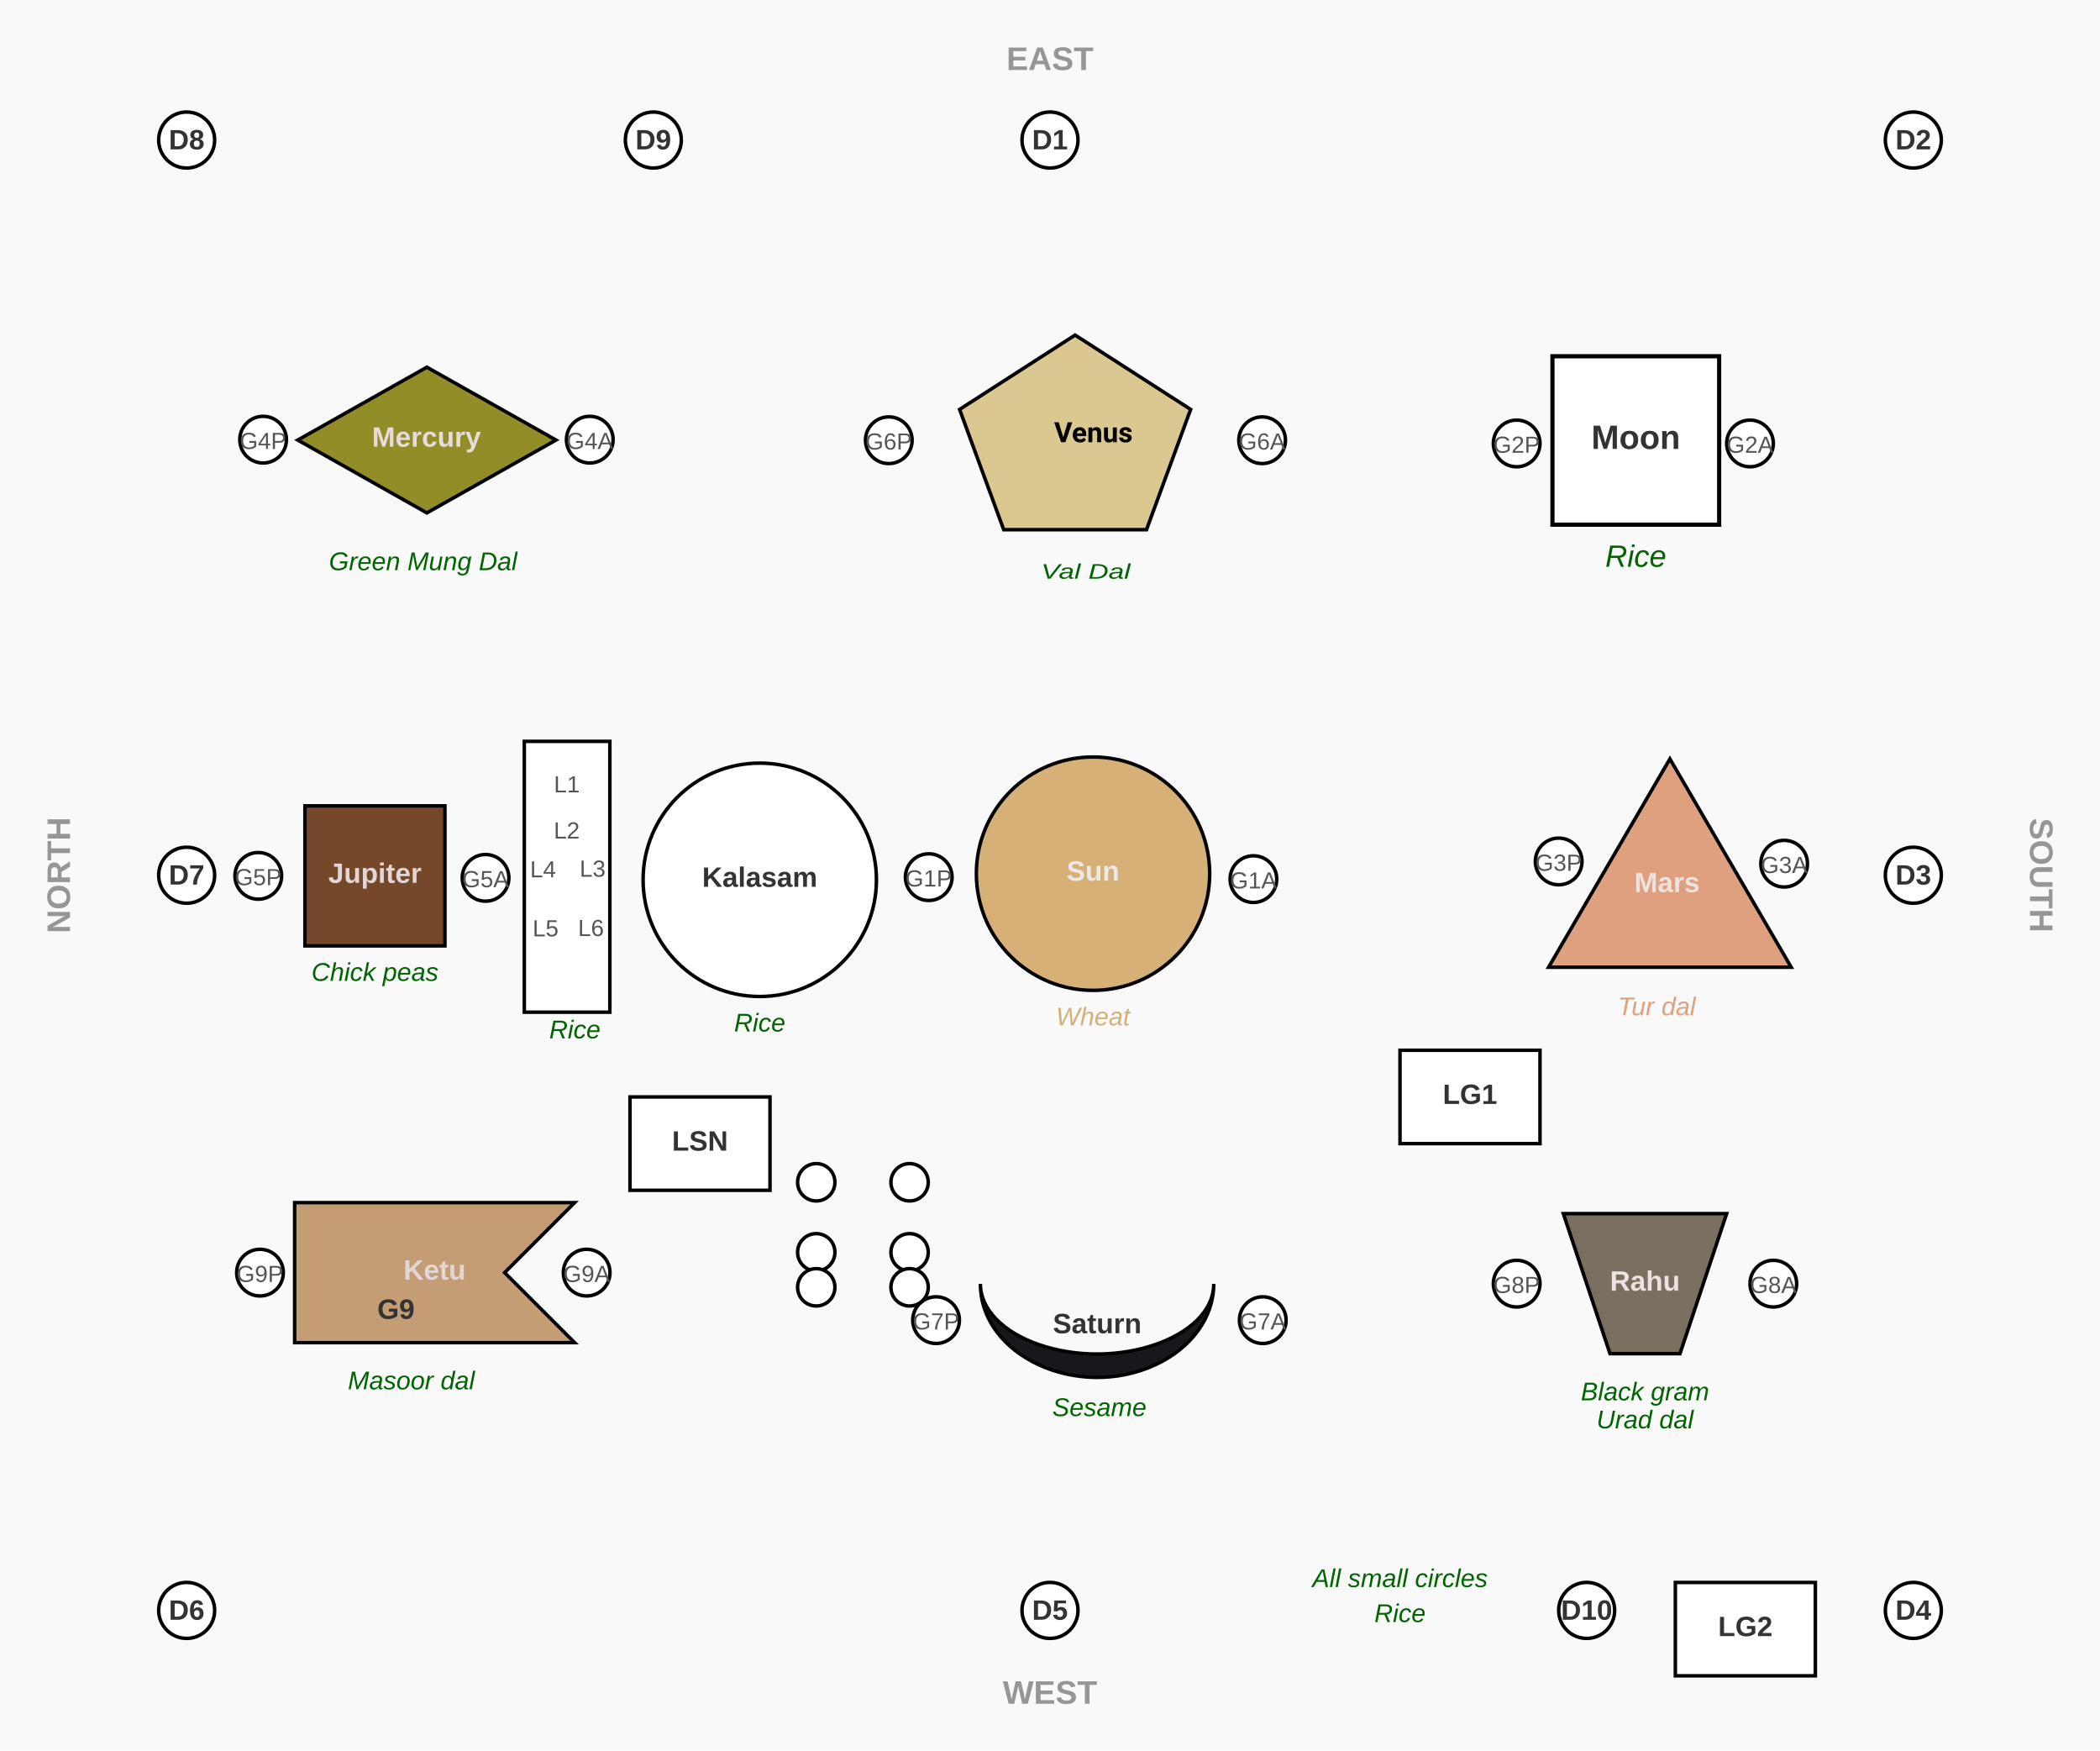
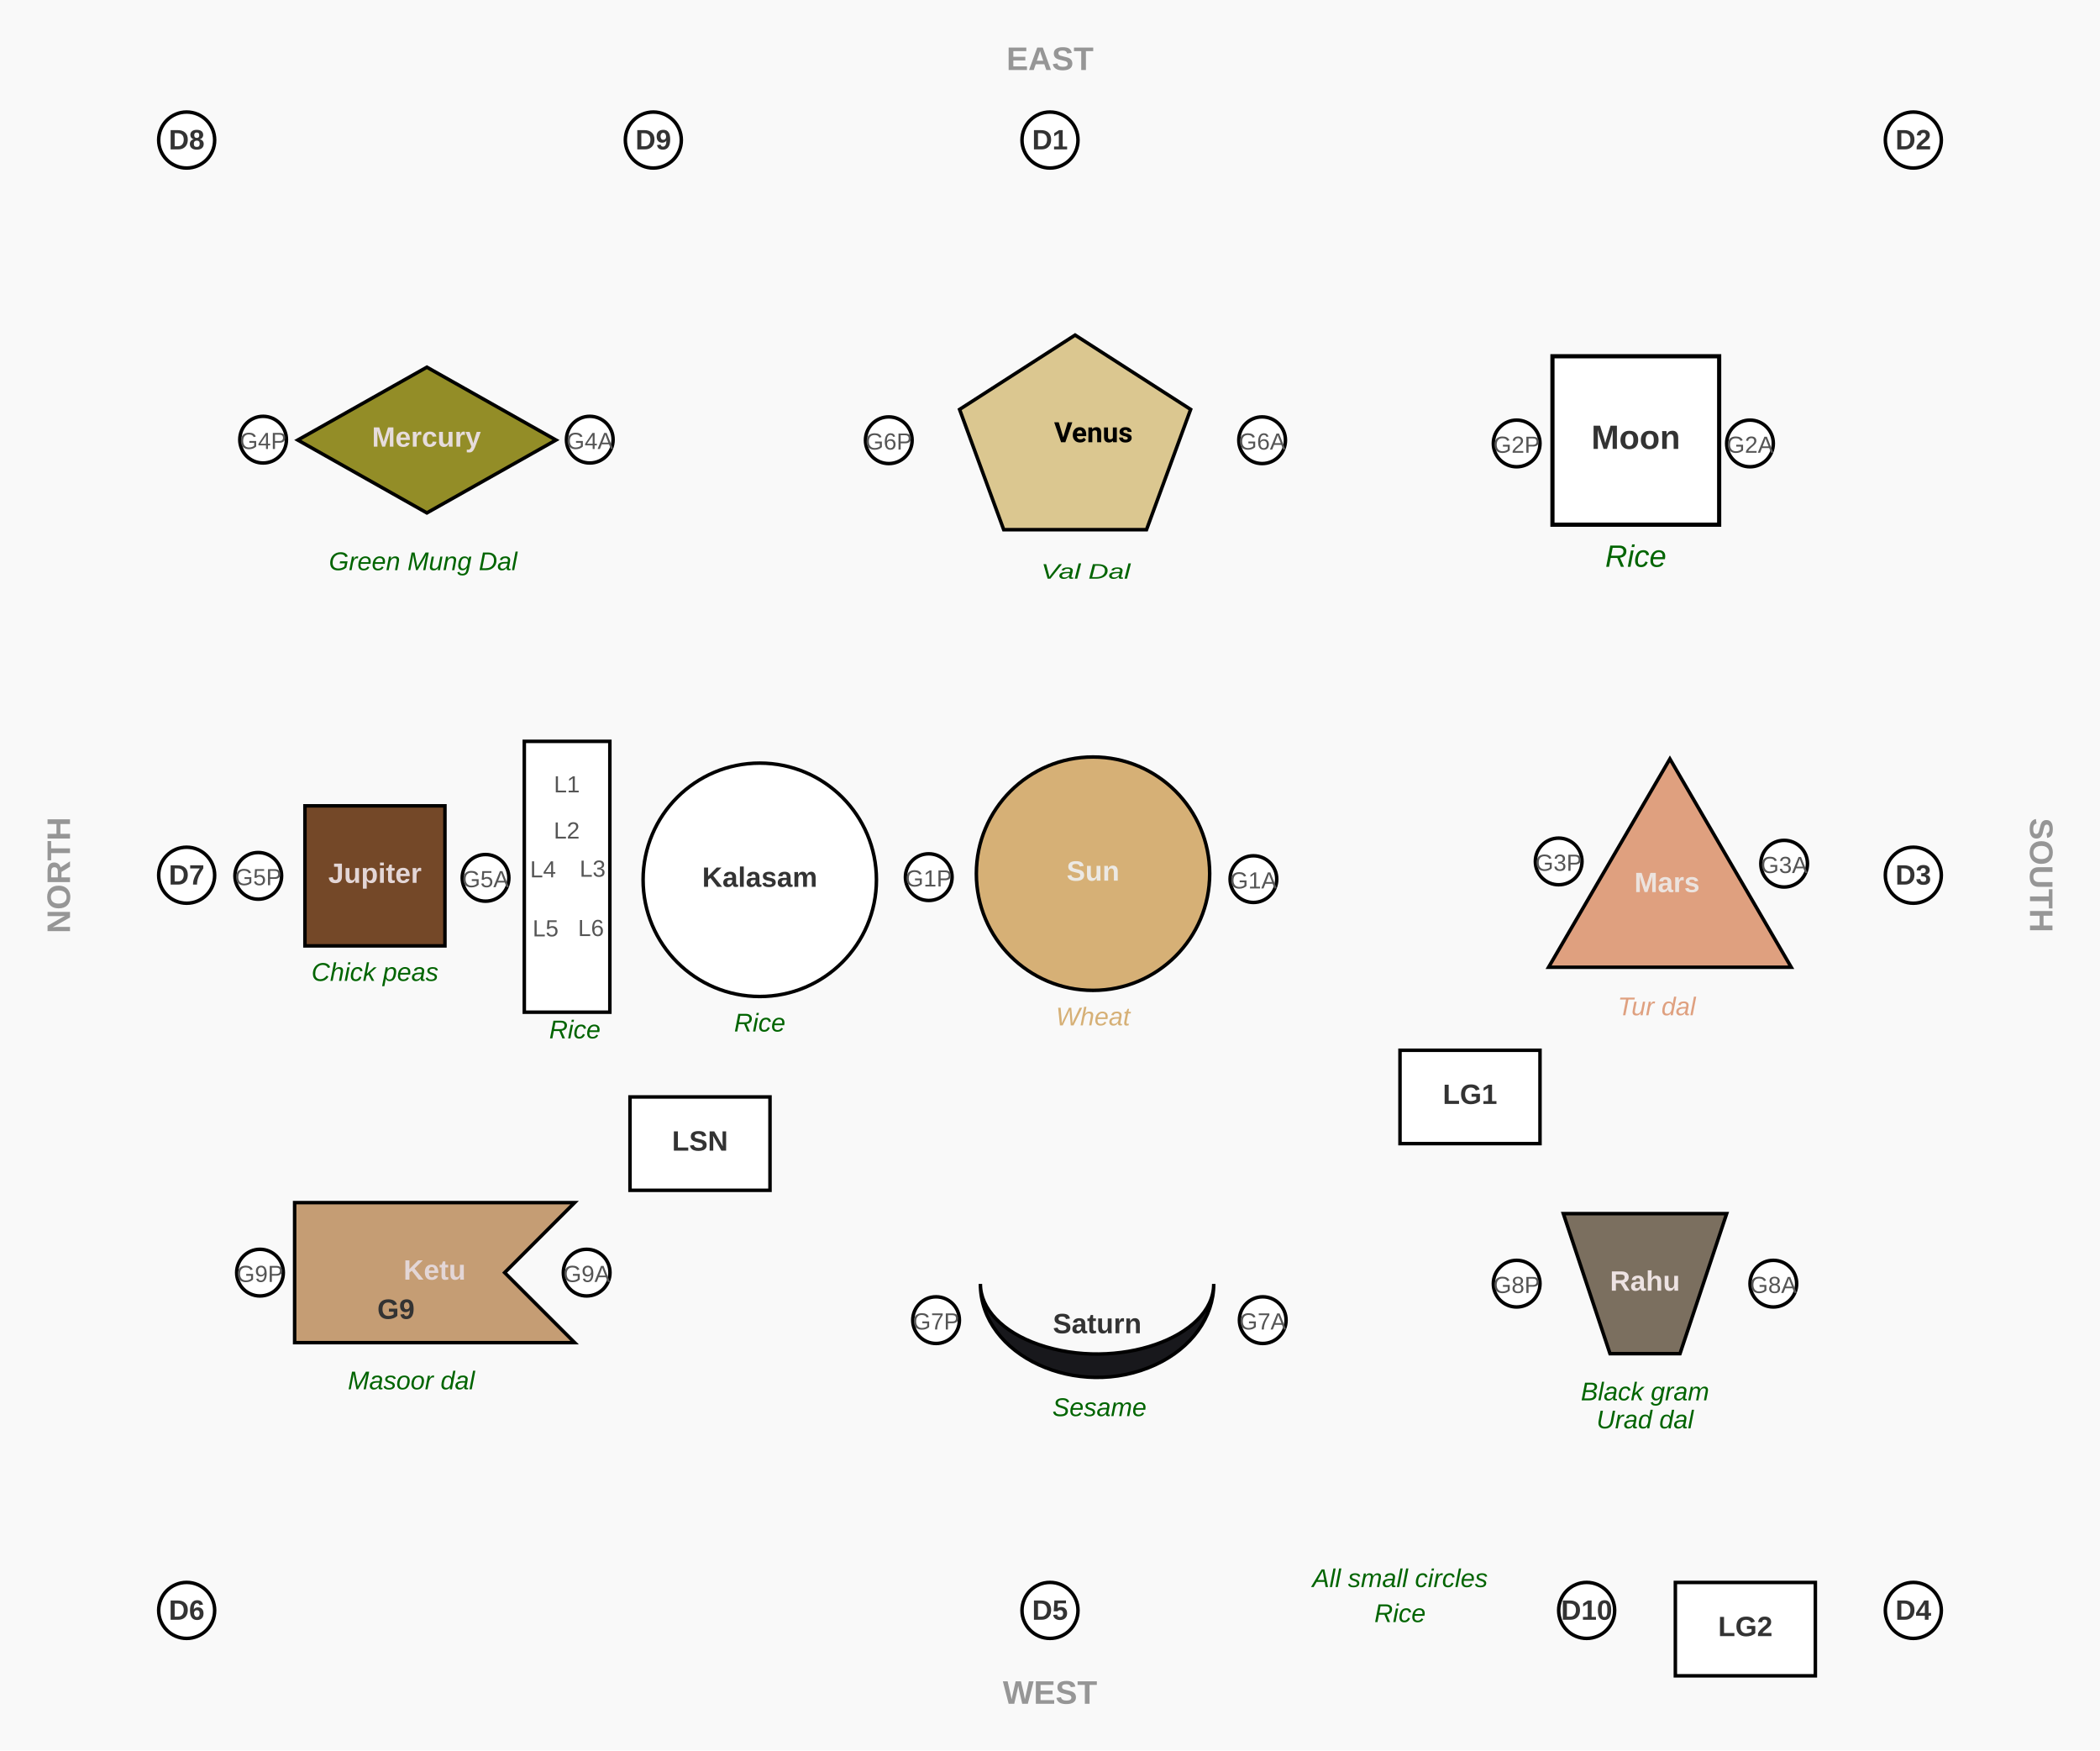
<svg xmlns="http://www.w3.org/2000/svg" width="900" height="750" font-family="Arial, sans-serif" font-size="12">
  <style>.label { font-size: 12px; font-weight: bold; fill: rgb(51, 51, 51); text-anchor: middle; }
.sub-label { font-size: 10px; fill: rgb(85, 85, 85); text-anchor: middle; }
.shape { stroke: rgb(0, 0, 0); stroke-width: 1.5; fill: rgb(255, 255, 255); }
.grain-label { font-size: 11px; font-style: italic; fill: rgb(0, 100, 0); text-anchor: middle; }
.dir-label { font-size: 14px; font-weight: bold; fill: rgb(150, 150, 150); text-anchor: middle; }</style>
  <rect x="0" y="0" width="900" height="750" fill="#f9f9f9" />
  <text x="450" y="30" class="dir-label" style="white-space: pre;">EAST</text>
  <text class="dir-label" style="white-space: pre;" x="450" y="730">WEST</text>
  <text x="870" y="375" class="dir-label" transform="rotate(90, 870, 375)" style="white-space: pre;">SOUTH</text>
  <text x="30" y="375" class="dir-label" transform="rotate(-90, 30, 375)" style="white-space: pre;">NORTH</text>
  <g id="g1" transform="matrix(1, 0, 0, 1, 18.43659, -0.660883)">
    <circle cx="450" cy="375" r="50" class="shape" style="fill: rgb(214, 176, 118);" />
    <text class="label" style="fill: rgb(236, 233, 228); white-space: pre;" x="450" y="378">Sun</text>
    <text class="grain-label" style="fill: rgb(214, 176, 118); white-space: pre;" x="450" y="440">Wheat</text>
  </g>
  <g id="g1a" transform="matrix(1, 0, 0, 1, 17.17955, 16.67197)">
    <circle cx="520" cy="360" r="10" class="shape" />
    <text x="520" y="364" class="sub-label" style="white-space: pre;">G1A</text>
  </g>
  <g id="g1p" transform="matrix(1, 0, 0, 1, 18.03461, 15.82372)">
    <circle cx="380" cy="360" r="10" class="shape" />
    <text x="380" y="364" class="sub-label" style="white-space: pre;">G1P</text>
  </g>
  <g id="g2" style="" transform="matrix(1.190827, 0, 0, 1.202772, -132.5178, -39.80179)">
    <rect x="670" y="160" width="60" height="60" class="shape" />
    <text x="700" y="193" class="label" style="white-space: pre;">Moon</text>
    <text x="700" y="235" class="grain-label" style="white-space: pre;">Rice</text>
  </g>
  <g id="g2a">
    <circle cx="750" cy="190" r="10" class="shape" />
    <text x="750" y="194" class="sub-label" style="white-space: pre;">G2A</text>
  </g>
  <g id="g2p">
    <circle cx="650" cy="190" r="10" class="shape" />
    <text x="650" y="194" class="sub-label" style="white-space: pre;">G2P</text>
  </g>
  <g id="g3">
    <polygon points="663.675 414.433 767.668 414.433 715.672 325.165" class="shape" style="fill: rgb(223, 160, 127);" />
    <text class="label" style="fill: rgb(236, 227, 222); white-space: pre;" x="714.442" y="382.232">Mars</text>
    <text class="grain-label" style="fill: rgb(223, 160, 127); white-space: pre;" x="710" y="435">Tur dal</text>
  </g>
  <g id="g3a" transform="matrix(1, 0, 0, 1, 4.636401, -14.94481)">
    <circle cx="760" cy="385" r="10" class="shape" />
    <text x="760" y="389" class="sub-label" style="white-space: pre;">G3A</text>
  </g>
  <g id="g3p" transform="matrix(1, 0, 0, 1, 8.005541, -15.90548)">
    <circle cx="660" cy="385" r="10" class="shape" />
    <text x="660" y="389" class="sub-label" style="white-space: pre;">G3P</text>
  </g>
  <g id="g4">
    <polygon points="182.947 157.327 238.282 188.543 182.947 219.759 127.612 188.543" class="shape" style="stroke-width: 1.5; fill: rgb(147, 141, 39);" />
    <text class="label" style="fill: rgb(230, 220, 220); white-space: pre;" x="182.763" y="191.378">Mercury</text>
    <text x="181.322" y="244.297" class="grain-label" style="white-space: pre; stroke-width: 1; font-size: 11px;">Green Mung Dal</text>
  </g>
  <g id="g4a" transform="matrix(1, 0, 0, 1, -17.23747, -1.621548)">
    <circle cx="270" cy="190" r="10" class="shape" />
    <text x="270" y="194" class="sub-label" style="white-space: pre;">G4A</text>
  </g>
  <g id="g4p" transform="matrix(1, 0, 0, 1, -17.23747, -1.621548)">
    <circle cx="130" cy="190" r="10" class="shape" />
    <text x="130" y="194" class="sub-label" style="white-space: pre;">G4P</text>
  </g>
  <g id="g5" transform="matrix(1, 0, 0, 1, -19.31209, -4.724973)">
    <rect x="150" y="350" width="60" height="60" class="shape" style="fill: rgb(116, 72, 40);" />
    <text class="label" style="fill: rgb(227, 214, 214); white-space: pre;" x="180" y="383">Jupiter</text>
    <text x="180" y="425" class="grain-label" style="white-space: pre;">Chick peas</text>
  </g>
  <g id="g5a" transform="matrix(1, 0, 0, 1, -21.90793, -3.869913)">
    <circle cx="230" cy="380" r="10" class="shape" />
    <text x="230" y="384" class="sub-label" style="white-space: pre;">G5A</text>
  </g>
  <g id="g5p" transform="matrix(1, 0, 0, 1, -19.31209, -4.724973)">
    <circle cx="130" cy="380" r="10" class="shape" />
    <text x="130" y="384" class="sub-label" style="white-space: pre;">G5P</text>
  </g>
  <g transform="matrix(1, 0, 0, 1, 10.91138, -1.376272)">
    <g id="g6">
      <path d="M 449.849 144.947 L 499.362 176.796 L 480.45 228.328 L 419.248 228.328 L 400.336 176.796 Z" class="shape" style="fill: rgb(219, 199, 144); stroke: rgb(0, 0, 0); stroke-width: 1.5px;" />
      <text style="font-family: Roboto; font-weight: 700; white-space: pre; font-size: 12px;" x="440.839" y="190.854">Venus</text>
      <text x="180.151" y="250.762" class="grain-label" style="white-space: pre; stroke-width: 1; font-size: 12px;" transform="matrix(1, 0, 0, 0.753176, 274.2358, 60.46055)">Val Dal</text>
    </g>
    <g id="g6a">
      <circle cx="530" cy="190" r="10" class="shape" />
      <text x="530" y="194" class="sub-label" style="white-space: pre;">G6A</text>
    </g>
    <g id="g6p">
      <circle cx="370" cy="190" r="10" class="shape" />
      <text x="370" y="194" class="sub-label" style="white-space: pre;">G6P</text>
    </g>
  </g>
  <g id="g7" transform="matrix(1, 0, 0, 1, 21.17891, 0.63363)">
    <path d="M 398.992 549.477 C 398.992 580.269 440.658 599.514 473.992 584.118 C 489.462 576.972 498.992 563.767 498.992 549.477 C 498.992 572.571 457.325 587.005 423.992 575.458 C 408.522 570.099 398.992 560.195 398.992 549.477" class="shape" style="fill: rgb(24, 24, 28);" />
    <text x="449.043" y="570.615" class="label" style="white-space: pre; font-size: 12px;">Saturn</text>
    <text x="450" y="606.111" class="grain-label" style="white-space: pre; font-size: 11px;">Sesame</text>
  </g>
  <g id="g7a" transform="matrix(1, 0, 0, 1, 21.17891, 0.63363)">
    <circle cx="520" cy="565" r="10" class="shape" />
    <text x="520" y="569" class="sub-label" style="white-space: pre;">G7A</text>
  </g>
  <g id="g7p" transform="matrix(1, 0, 0, 1, 21.17891, 0.63363)">
    <circle cx="380" cy="565" r="10" class="shape" />
    <text x="380" y="569" class="sub-label" style="white-space: pre;">G7P</text>
  </g>
  <g id="g8">
    <polygon points="670,520 740,520 720,580 690,580" class="shape" style="fill: rgb(123, 111, 95);" />
    <text class="label" style="fill: rgb(237, 226, 226); white-space: pre;" x="705" y="553">Rahu</text>
    <text x="705" y="600" class="grain-label" style="white-space: pre;">Black gram</text>
    <text x="705" y="612" class="grain-label" style="white-space: pre;">Urad dal</text>
  </g>
  <g id="g8a">
    <circle cx="760" cy="550" r="10" class="shape" />
    <text x="760" y="554" class="sub-label" style="white-space: pre;">G8A</text>
  </g>
  <g id="g8p">
    <circle cx="650" cy="550" r="10" class="shape" />
    <text x="650" y="554" class="sub-label" style="white-space: pre;">G8P</text>
  </g>
  <g id="g9" transform="matrix(1, 0, 0, 1, -23.72857, -54.72497)">
    <polygon points="150,570 270,570 240,600 270,630 150,630" class="shape" style="fill: rgb(197, 157, 116); stroke: rgb(0, 0, 0); stroke-width: 1.5px;" />
    <text class="label" style="fill: rgb(227, 214, 214); white-space: pre;" x="210" y="603">Ketu</text>
    <text x="200" y="650" class="grain-label" style="white-space: pre;">Masoor dal</text>
  </g>
  <g id="g9a" transform="matrix(1, 0, 0, 1, -18.57286, -4.724973)">
    <circle cx="270" cy="550" r="10" class="shape" />
    <text x="270" y="554" class="sub-label" style="white-space: pre;">G9A</text>
  </g>
  <g id="g9p" transform="matrix(1, 0, 0, 1, -18.57286, -4.724973)">
    <circle cx="130" cy="550" r="10" class="shape" />
    <text x="130" y="554" class="sub-label" style="white-space: pre;">G9P</text>
  </g>
  <g transform="matrix(1, 0, 0, 1, 25.61433, 1.965617)">
    <circle cx="300" cy="375" r="50" class="shape" />
    <text x="300" y="378" class="label" style="white-space: pre;">Kalasam</text>
    <text x="300" y="440" class="grain-label" style="white-space: pre;">Rice</text>
  </g>
  <g>
    <rect x="270" y="470" width="60" height="40" class="shape" />
    <text x="300" y="493" class="label" style="white-space: pre;">LSN</text>
  </g>
  <g>
    <rect x="600" y="450" width="60" height="40" class="shape" />
    <text x="630" y="473" class="label" style="white-space: pre;">LG1</text>
  </g>
  <g transform="matrix(1, 0, 0, 1, -41.98992, 28.02621)">
    <rect x="760" y="650" width="60" height="40" class="shape" />
    <text x="790" y="673" class="label" style="white-space: pre;">LG2</text>
  </g>
  <g transform="matrix(1, 0, 0, 1, 69.82535, 211.5643)">
    <rect x="154.873" y="106.079" width="36.669" height="116.049" class="shape" style="stroke-width: 1.5;" />
-     <text x="173.111" y="127.94" class="sub-label" style="white-space: pre; font-size: 10px; stroke-width: 1;">L1</text>
-     <text x="173.058" y="147.713" class="sub-label" style="white-space: pre; font-size: 10px; stroke-width: 1;">L2</text>
-     <text x="162.904" y="164.35" class="sub-label" style="white-space: pre; font-size: 10px; stroke-width: 1;">L4</text>
-     <text x="184.14" y="164.081" class="sub-label" style="white-space: pre; font-size: 10px; stroke-width: 1;">L3</text>
-     <text x="163.988" y="189.635" class="sub-label" style="white-space: pre; font-size: 10px; stroke-width: 1;">L5</text>
-     <text x="183.447" y="189.503" class="sub-label" style="white-space: pre; font-size: 10px; stroke-width: 1;">L6</text>
    <text x="176.555" y="233.335" class="grain-label" style="white-space: pre; font-size: 11px; stroke-width: 1;">Rice</text>
    <g id="l1">
-       <circle cx="280" cy="295" r="8" fill="transparent" class="shape" />
+       <text x="173.111" y="127.94" class="sub-label" style="white-space: pre; font-size: 10px; stroke-width: 1;">L1</text>
    </g>
    <g id="l2">
-       <circle cx="320" cy="295" r="8" fill="transparent" class="shape" />
+       <text x="173.058" y="147.713" class="sub-label" style="white-space: pre; font-size: 10px; stroke-width: 1;">L2</text>
    </g>
    <g id="l3">
-       <circle cx="320" cy="325" r="8" fill="transparent" class="shape" />
+       <text x="184.14" y="164.081" class="sub-label" style="white-space: pre; font-size: 10px; stroke-width: 1;">L3</text>
    </g>
    <g id="l4">
-       <circle cx="280" cy="325" r="8" fill="transparent" class="shape" />
+       <text x="162.904" y="164.35" class="sub-label" style="white-space: pre; font-size: 10px; stroke-width: 1;">L4</text>
    </g>
    <g id="l5">
-       <circle cx="280" cy="340" r="8" fill="transparent" class="shape" />
+       <text x="163.988" y="189.635" class="sub-label" style="white-space: pre; font-size: 10px; stroke-width: 1;">L5</text>
    </g>
    <g id="l6">
-       <circle cx="320" cy="340" r="8" fill="transparent" class="shape" />
+       <text x="183.447" y="189.503" class="sub-label" style="white-space: pre; font-size: 10px; stroke-width: 1;">L6</text>
    </g>
  </g>
  <text x="600" y="680" class="grain-label" style="white-space: pre;">All small circles</text>
  <text x="600" y="695" class="grain-label" style="white-space: pre;">Rice</text>
  <g>
    <circle cx="450" cy="60" r="12" class="shape" />
    <text x="450" y="64" class="label" style="white-space: pre;">D1</text>
  </g>
  <g>
    <circle cx="820" cy="60" r="12" class="shape" />
    <text x="820" y="64" class="label" style="white-space: pre;">D2</text>
  </g>
  <g>
    <circle cx="820" cy="375" r="12" class="shape" />
    <text x="820" y="379" class="label" style="white-space: pre;">D3</text>
  </g>
  <g>
    <circle cx="820" cy="690" r="12" class="shape" />
    <text x="820" y="694" class="label" style="white-space: pre;">D4</text>
  </g>
  <g>
    <circle cx="450" cy="690" r="12" class="shape" />
    <text x="450" y="694" class="label" style="white-space: pre;">D5</text>
  </g>
  <g>
    <circle cx="80" cy="690" r="12" class="shape" />
    <text x="80" y="694" class="label" style="white-space: pre;">D6</text>
  </g>
  <g>
    <circle cx="80" cy="375" r="12" class="shape" />
    <text x="80" y="379" class="label" style="white-space: pre;">D7</text>
  </g>
  <g>
    <circle cx="80" cy="60" r="12" class="shape" />
    <text x="80" y="64" class="label" style="white-space: pre;">D8</text>
  </g>
  <g>
    <circle cx="280" cy="60" r="12" class="shape" />
    <text x="280" y="64" class="label" style="white-space: pre;">D9</text>
  </g>
  <g>
    <circle cx="680" cy="690" r="12" class="shape" />
    <text x="680" y="694" class="label" style="white-space: pre;">D10</text>
  </g>
  <text class="label" style="white-space: pre; font-size: 12px; stroke-width: 1;" x="169.701" y="565.079">G9</text>
</svg>
